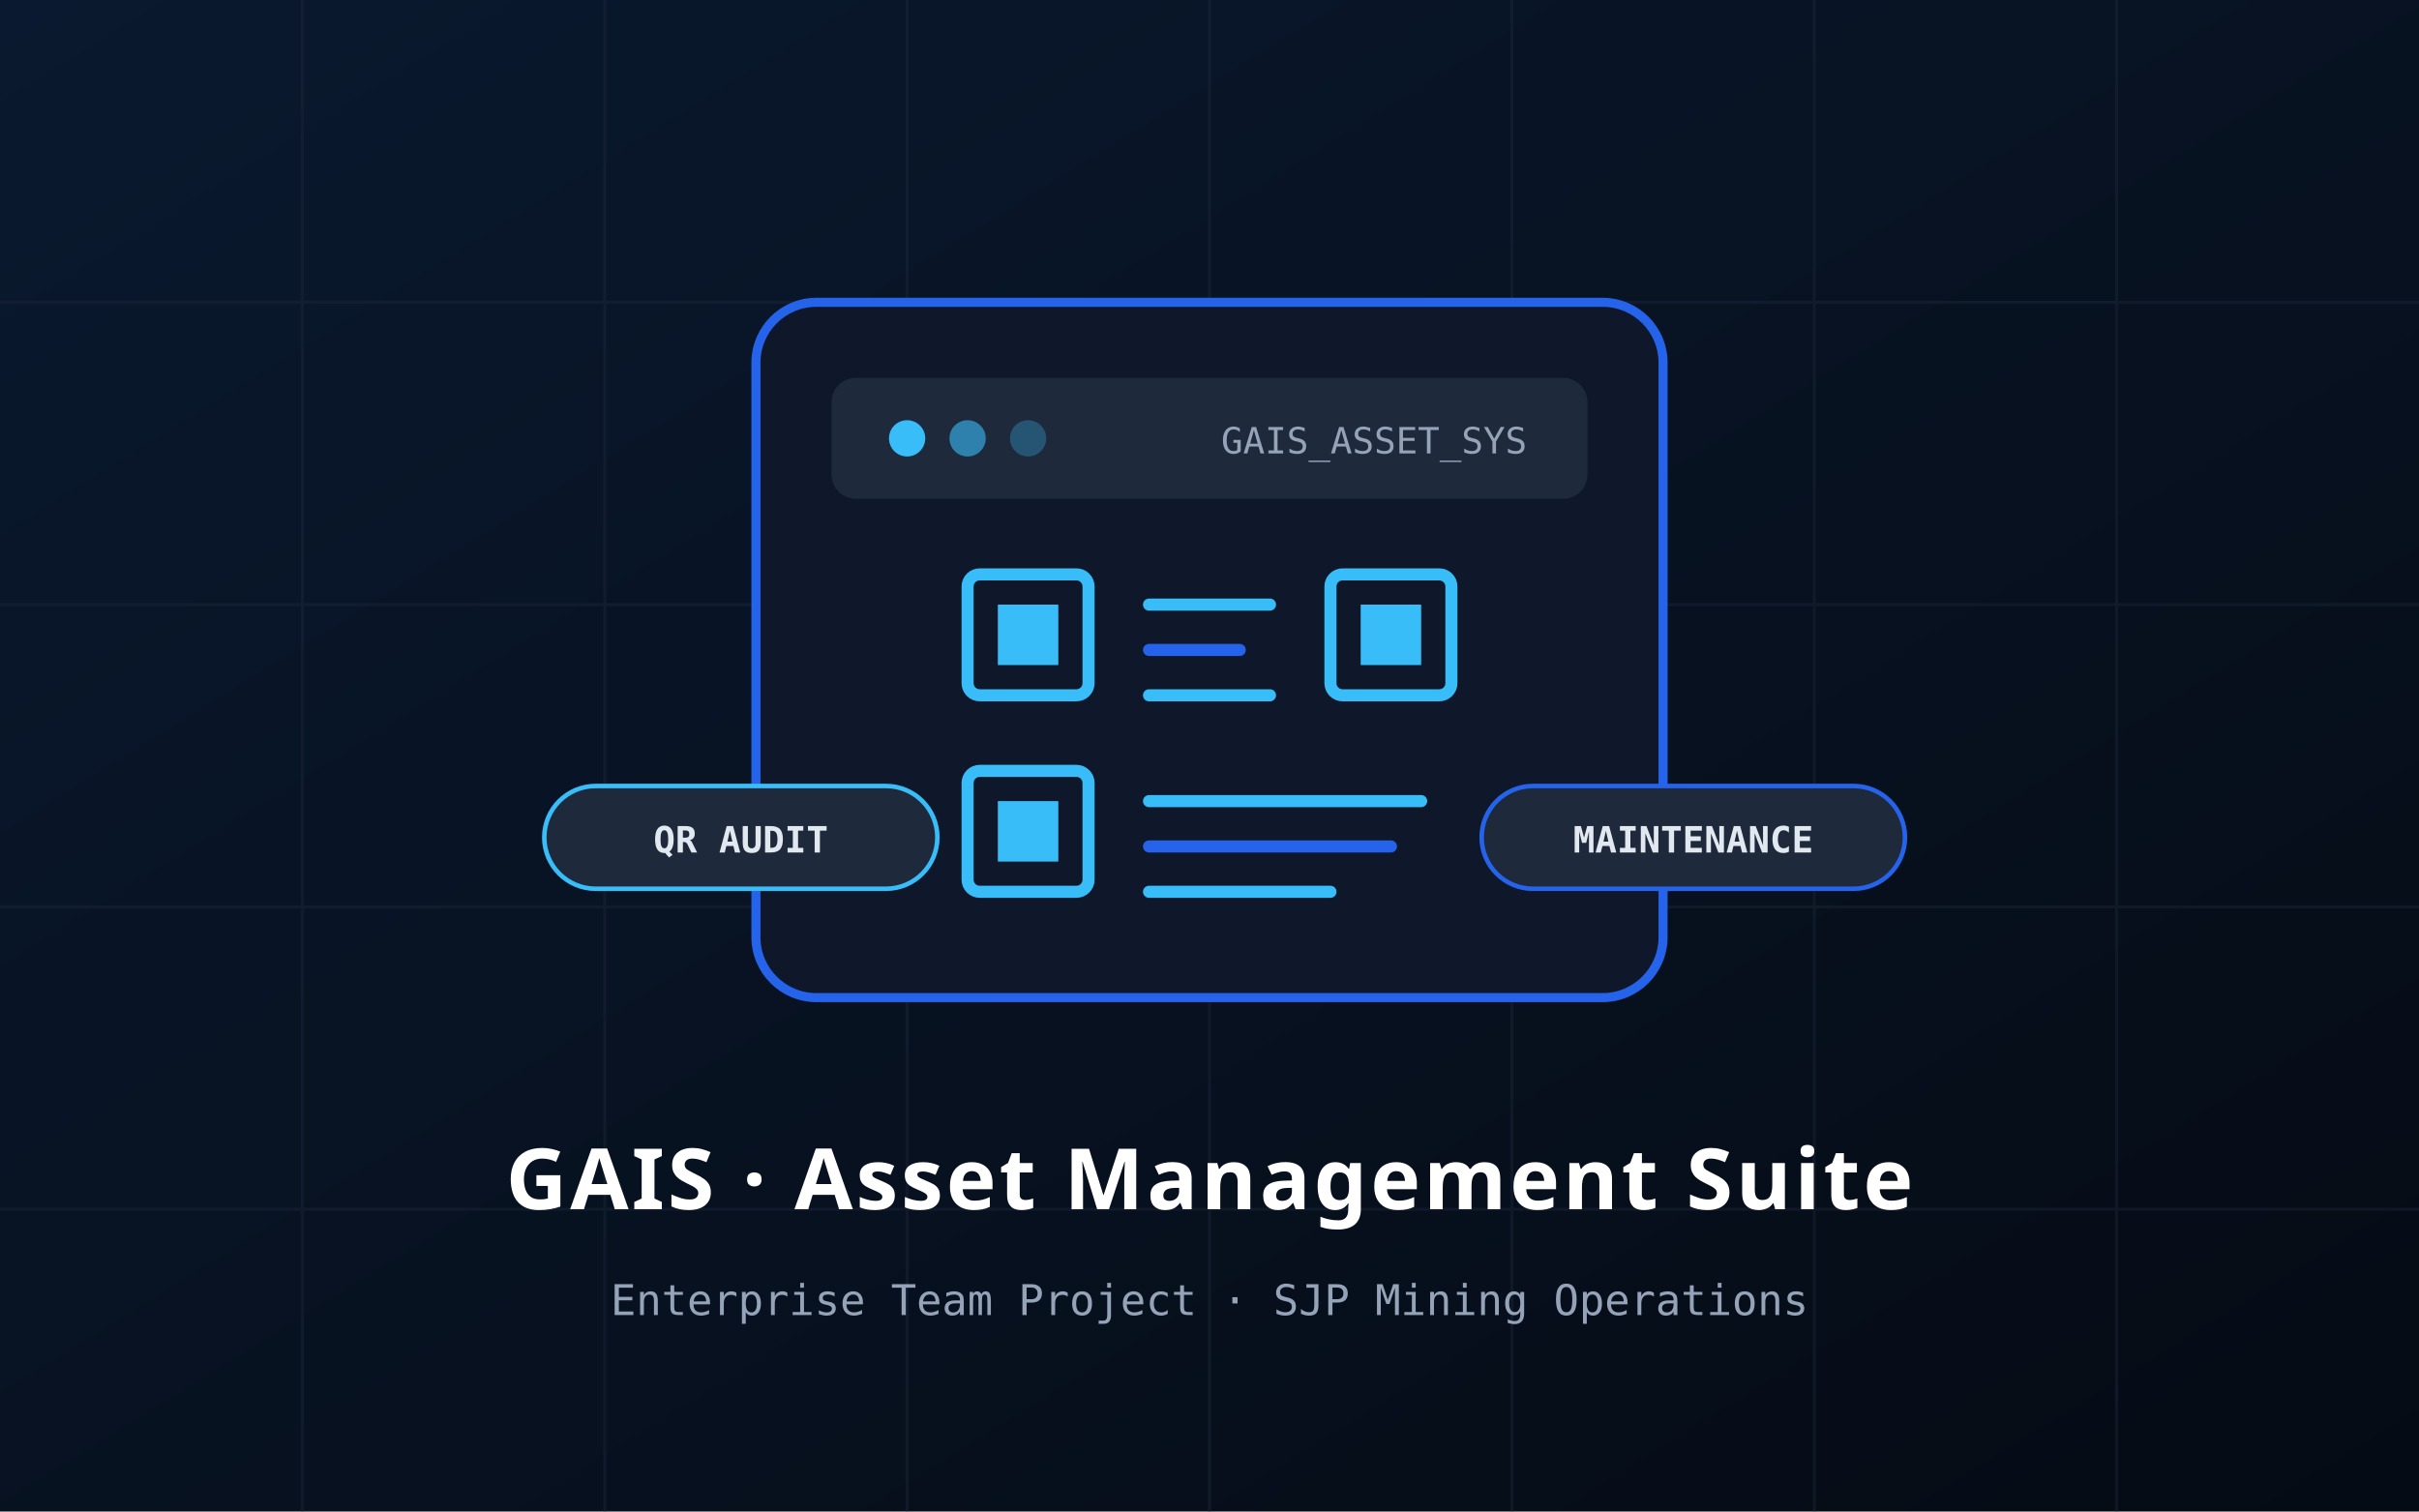
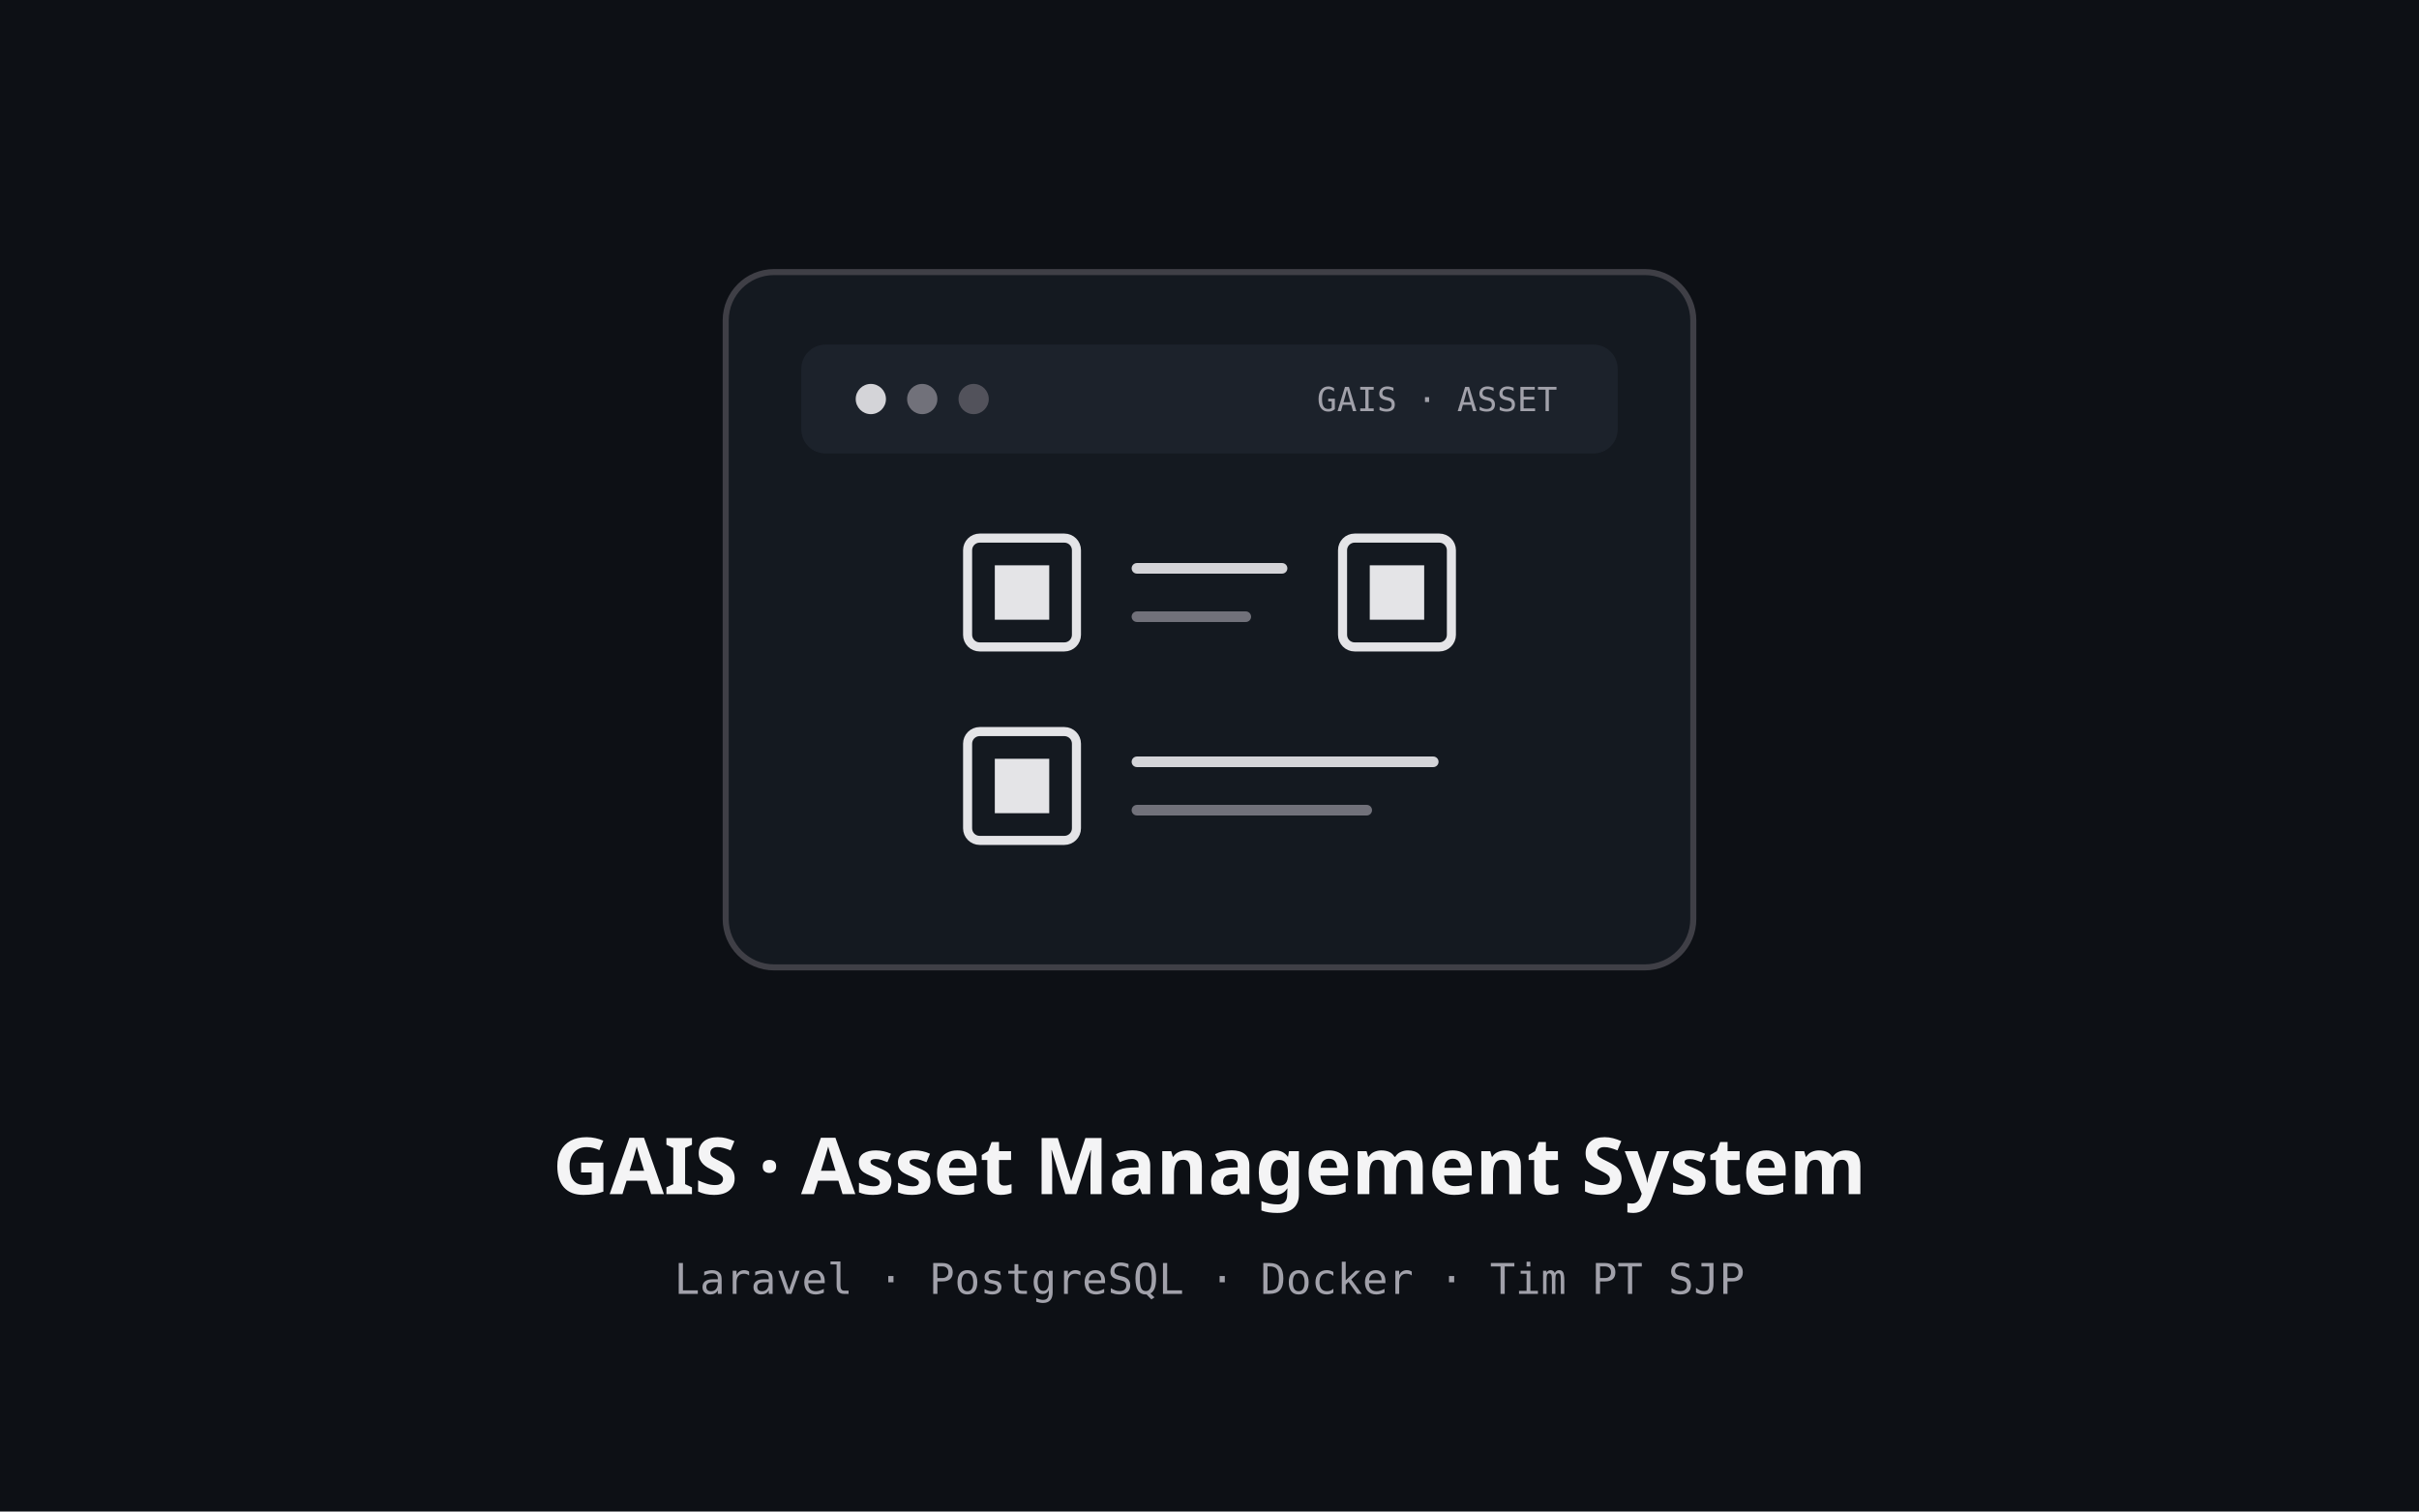
<svg xmlns="http://www.w3.org/2000/svg" viewBox="0 0 800 500">
-   <defs>
-     <linearGradient id="bgGais" x1="0" y1="0" x2="1" y2="1">
-       <stop offset="0%" stop-color="#0a192f" />
-       <stop offset="100%" stop-color="#050b14" />
-     </linearGradient>
-     <linearGradient id="primaryGlow" x1="0" y1="0" x2="1" y2="0">
-       <stop offset="0%" stop-color="#2563eb" />
-       <stop offset="100%" stop-color="#38bdf8" />
-     </linearGradient>
-   </defs>
-   <rect width="800" height="500" fill="url(#bgGais)" />
-   <g stroke="#1e293b" stroke-width="1" opacity="0.4">
-     <line x1="100" y1="0" x2="100" y2="500" />
-     <line x1="200" y1="0" x2="200" y2="500" />
-     <line x1="300" y1="0" x2="300" y2="500" />
-     <line x1="400" y1="0" x2="400" y2="500" />
-     <line x1="500" y1="0" x2="500" y2="500" />
-     <line x1="600" y1="0" x2="600" y2="500" />
-     <line x1="700" y1="0" x2="700" y2="500" />
-     <line x1="0" y1="100" x2="800" y2="100" />
-     <line x1="0" y1="200" x2="800" y2="200" />
-     <line x1="0" y1="300" x2="800" y2="300" />
-     <line x1="0" y1="400" x2="800" y2="400" />
+   <rect width="800" height="500" fill="#0d1015" />
+   <rect x="240" y="90" width="320" height="230" rx="16" fill="#141920" stroke="#3f3f46" stroke-width="2" />
+   <rect x="265" y="114" width="270" height="36" rx="8" fill="#1c222b" />
+   <circle cx="288" cy="132" r="5" fill="#d4d4d8" />
+   <circle cx="305" cy="132" r="5" fill="#71717a" />
+   <circle cx="322" cy="132" r="5" fill="#52525b" />
+   <text x="515" y="136" text-anchor="end" fill="#a1a1aa" font-family="monospace" font-size="11">GAIS · ASSET</text>
+   <g transform="translate(320, 178)">
+     <rect x="0" y="0" width="36" height="36" rx="4" fill="none" stroke="#e4e4e7" stroke-width="3" />
+     <rect x="9" y="9" width="18" height="18" fill="#e4e4e7" />
+     <rect x="124" y="0" width="36" height="36" rx="4" fill="none" stroke="#e4e4e7" stroke-width="3" />
+     <rect x="133" y="9" width="18" height="18" fill="#e4e4e7" />
+     <rect x="0" y="64" width="36" height="36" rx="4" fill="none" stroke="#e4e4e7" stroke-width="3" />
+     <rect x="9" y="73" width="18" height="18" fill="#e4e4e7" />
+     <line x1="56" y1="10" x2="104" y2="10" stroke="#d4d4d8" stroke-width="3.5" stroke-linecap="round" />
+     <line x1="56" y1="26" x2="92" y2="26" stroke="#71717a" stroke-width="3.5" stroke-linecap="round" />
+     <line x1="56" y1="74" x2="154" y2="74" stroke="#d4d4d8" stroke-width="3.5" stroke-linecap="round" />
+     <line x1="56" y1="90" x2="132" y2="90" stroke="#71717a" stroke-width="3.5" stroke-linecap="round" />
  </g>
-   <rect x="250" y="100" width="300" height="230" rx="20" fill="#0f172a" stroke="#2563eb" stroke-width="3" />
-   <rect x="275" y="125" width="250" height="40" rx="8" fill="#1e293b" />
-   <circle cx="300" cy="145" r="6" fill="#38bdf8" />
-   <circle cx="320" cy="145" r="6" fill="#38bdf8" opacity="0.6" />
-   <circle cx="340" cy="145" r="6" fill="#38bdf8" opacity="0.3" />
-   <text x="505" y="150" text-anchor="end" fill="#94a3b8" font-family="monospace" font-size="12">GAIS_ASSET_SYS</text>
-   <g transform="translate(320, 190)">
-     <rect x="0" y="0" width="40" height="40" rx="4" fill="none" stroke="#38bdf8" stroke-width="4" />
-     <rect x="10" y="10" width="20" height="20" fill="#38bdf8" />
-     <rect x="120" y="0" width="40" height="40" rx="4" fill="none" stroke="#38bdf8" stroke-width="4" />
-     <rect x="130" y="10" width="20" height="20" fill="#38bdf8" />
-     <rect x="0" y="65" width="40" height="40" rx="4" fill="none" stroke="#38bdf8" stroke-width="4" />
-     <rect x="10" y="75" width="20" height="20" fill="#38bdf8" />
-     <line x1="60" y1="10" x2="100" y2="10" stroke="#38bdf8" stroke-width="4" stroke-linecap="round" />
-     <line x1="60" y1="25" x2="90" y2="25" stroke="#2563eb" stroke-width="4" stroke-linecap="round" />
-     <line x1="60" y1="40" x2="100" y2="40" stroke="#38bdf8" stroke-width="4" stroke-linecap="round" />
-     <line x1="60" y1="75" x2="150" y2="75" stroke="#38bdf8" stroke-width="4" stroke-linecap="round" />
-     <line x1="60" y1="90" x2="140" y2="90" stroke="#2563eb" stroke-width="4" stroke-linecap="round" />
-     <line x1="60" y1="105" x2="120" y2="105" stroke="#38bdf8" stroke-width="4" stroke-linecap="round" />
-   </g>
-   <g transform="translate(180, 260)">
-     <rect width="130" height="34" rx="17" fill="#1e293b" stroke="#38bdf8" stroke-width="1.5" />
-     <text x="65" y="22" text-anchor="middle" fill="#e2e8f0" font-family="monospace" font-size="12" font-weight="bold">QR AUDIT</text>
-   </g>
-   <g transform="translate(490, 260)">
-     <rect width="140" height="34" rx="17" fill="#1e293b" stroke="#2563eb" stroke-width="1.5" />
-     <text x="70" y="22" text-anchor="middle" fill="#e2e8f0" font-family="monospace" font-size="12" font-weight="bold">MAINTENANCE</text>
-   </g>
-   <text x="400" y="400" text-anchor="middle" fill="#ffffff" font-family="system-ui, sans-serif" font-size="28" font-weight="bold" letter-spacing="1">GAIS · Asset Management Suite</text>
-   <text x="400" y="435" text-anchor="middle" fill="#94a3b8" font-family="monospace" font-size="14">Enterprise Team Project · SJP Mining Operations</text>
+   <text x="400" y="395" text-anchor="middle" fill="#f4f4f5" font-family="system-ui, sans-serif" font-size="26" font-weight="bold">GAIS · Asset Management System</text>
+   <text x="400" y="428" text-anchor="middle" fill="#a1a1aa" font-family="monospace" font-size="14">Laravel · PostgreSQL · Docker · Tim PT SJP</text>
</svg>
